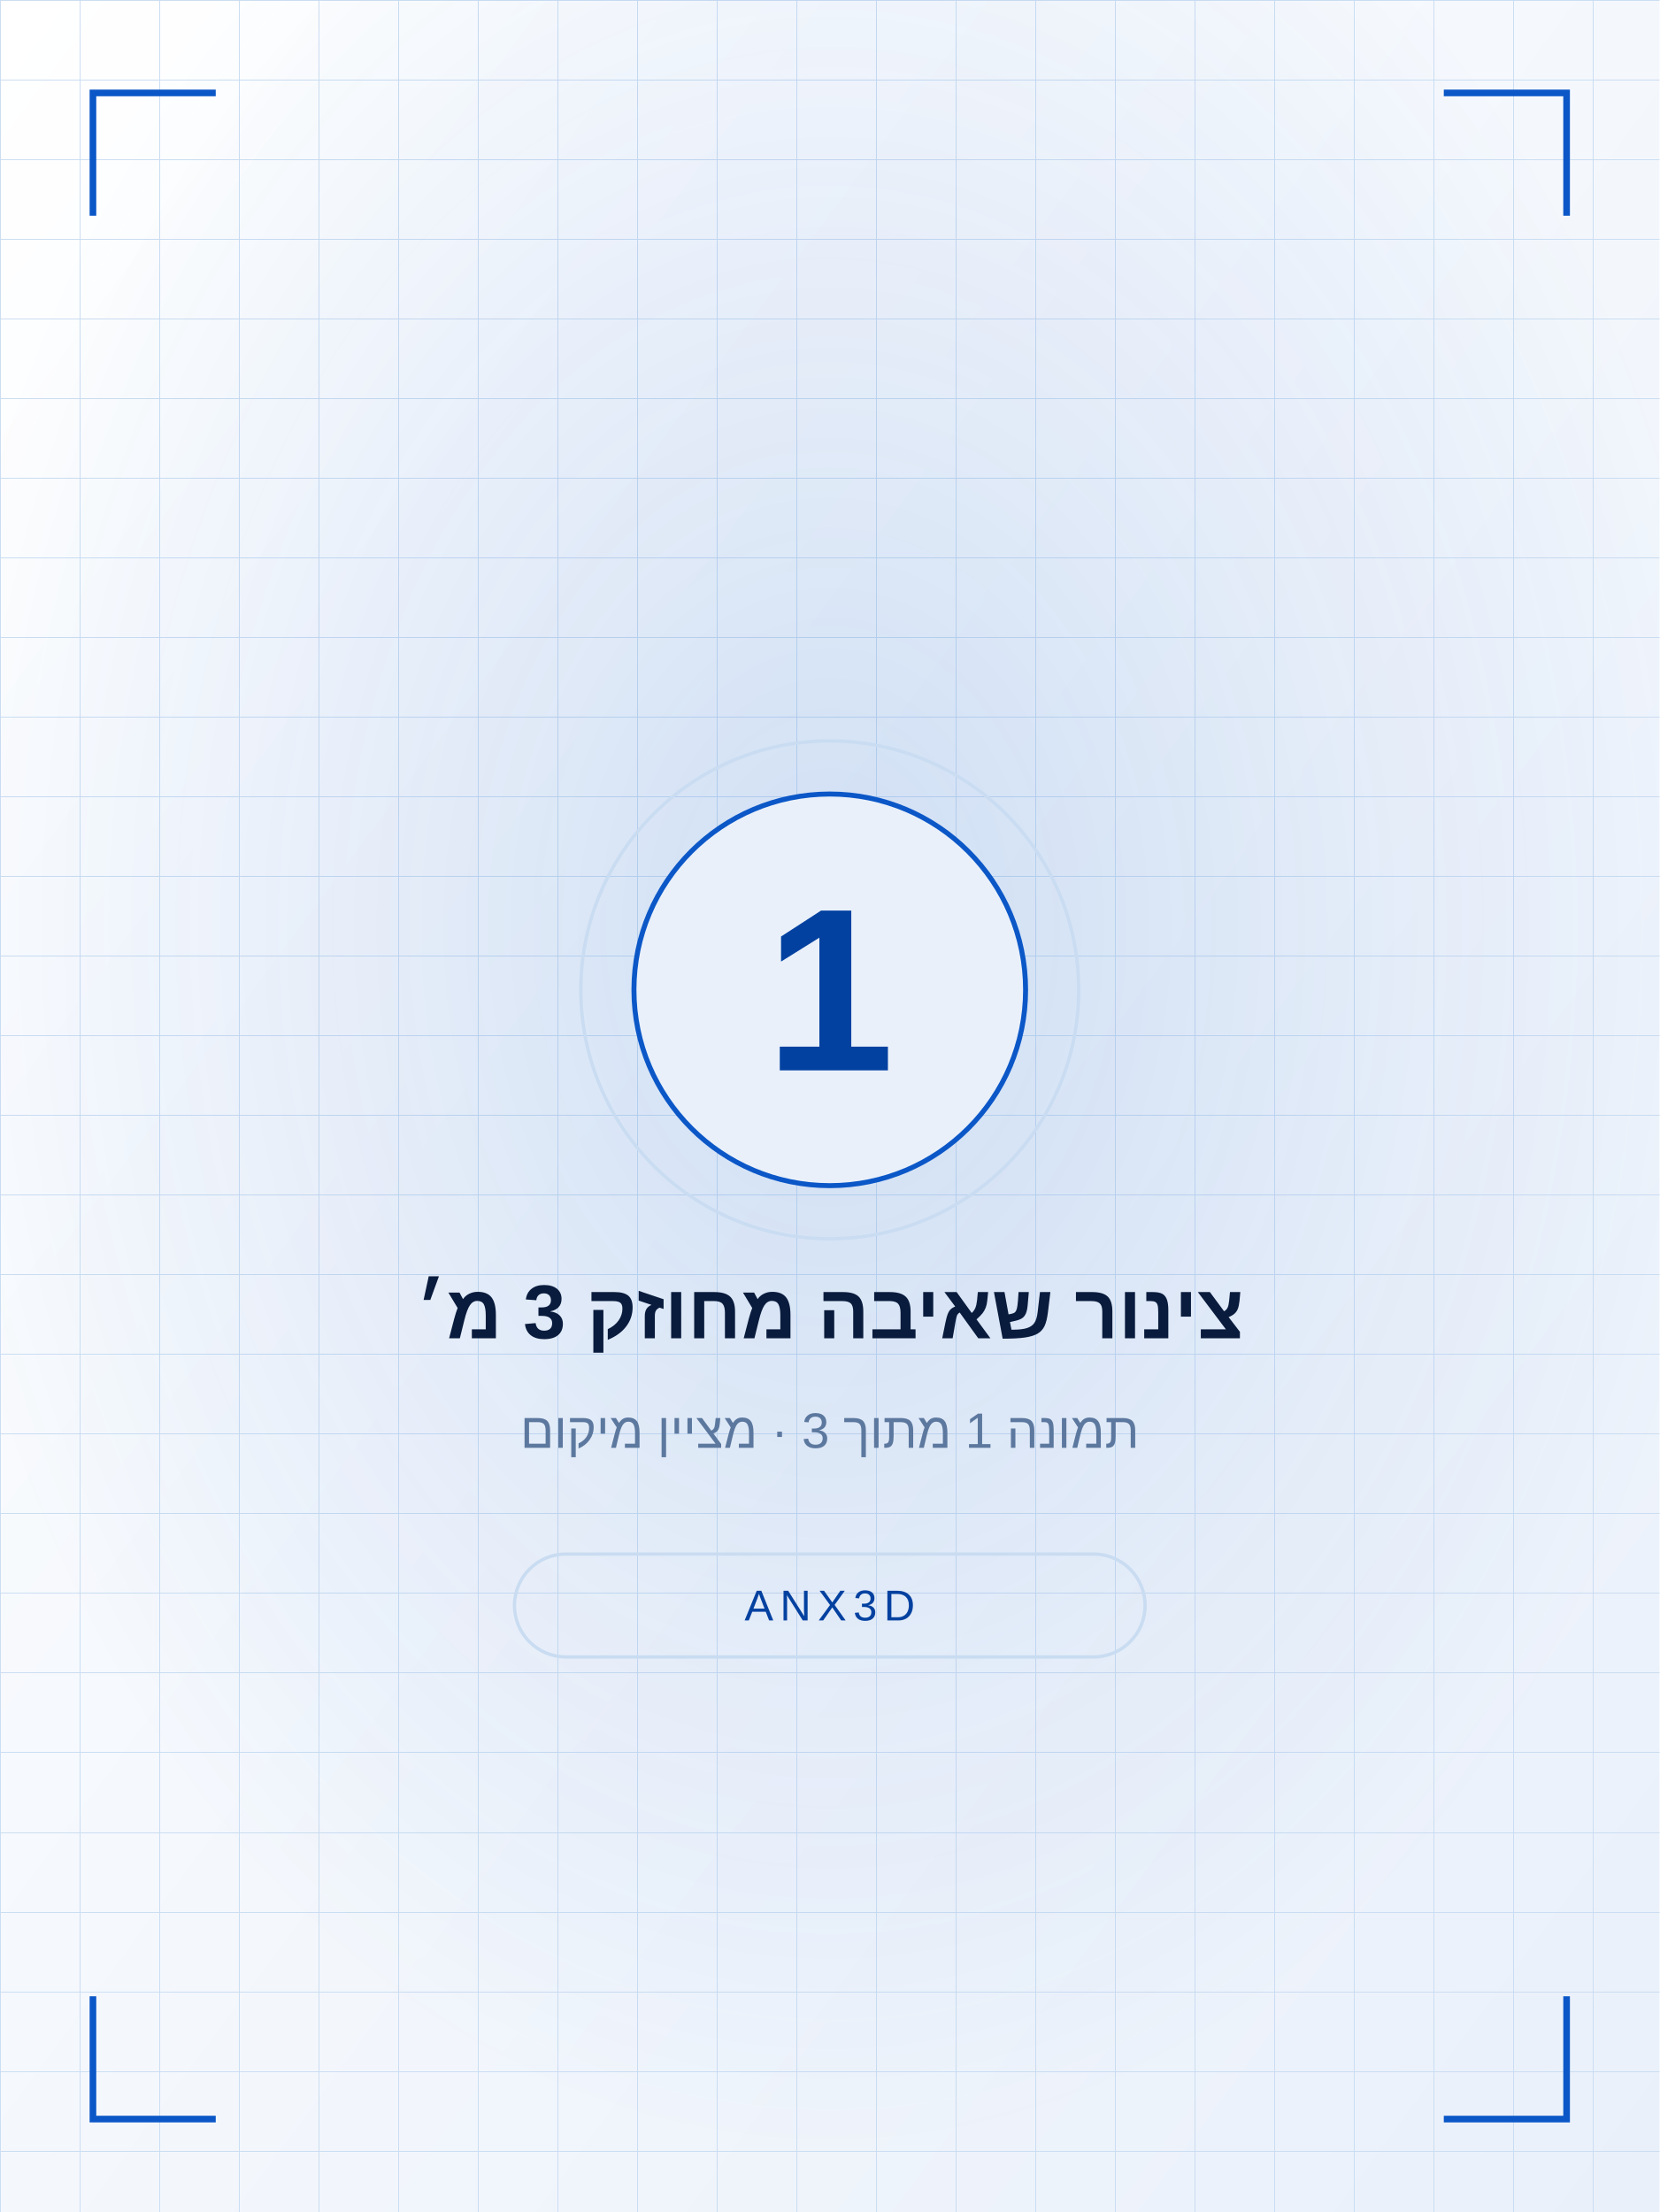
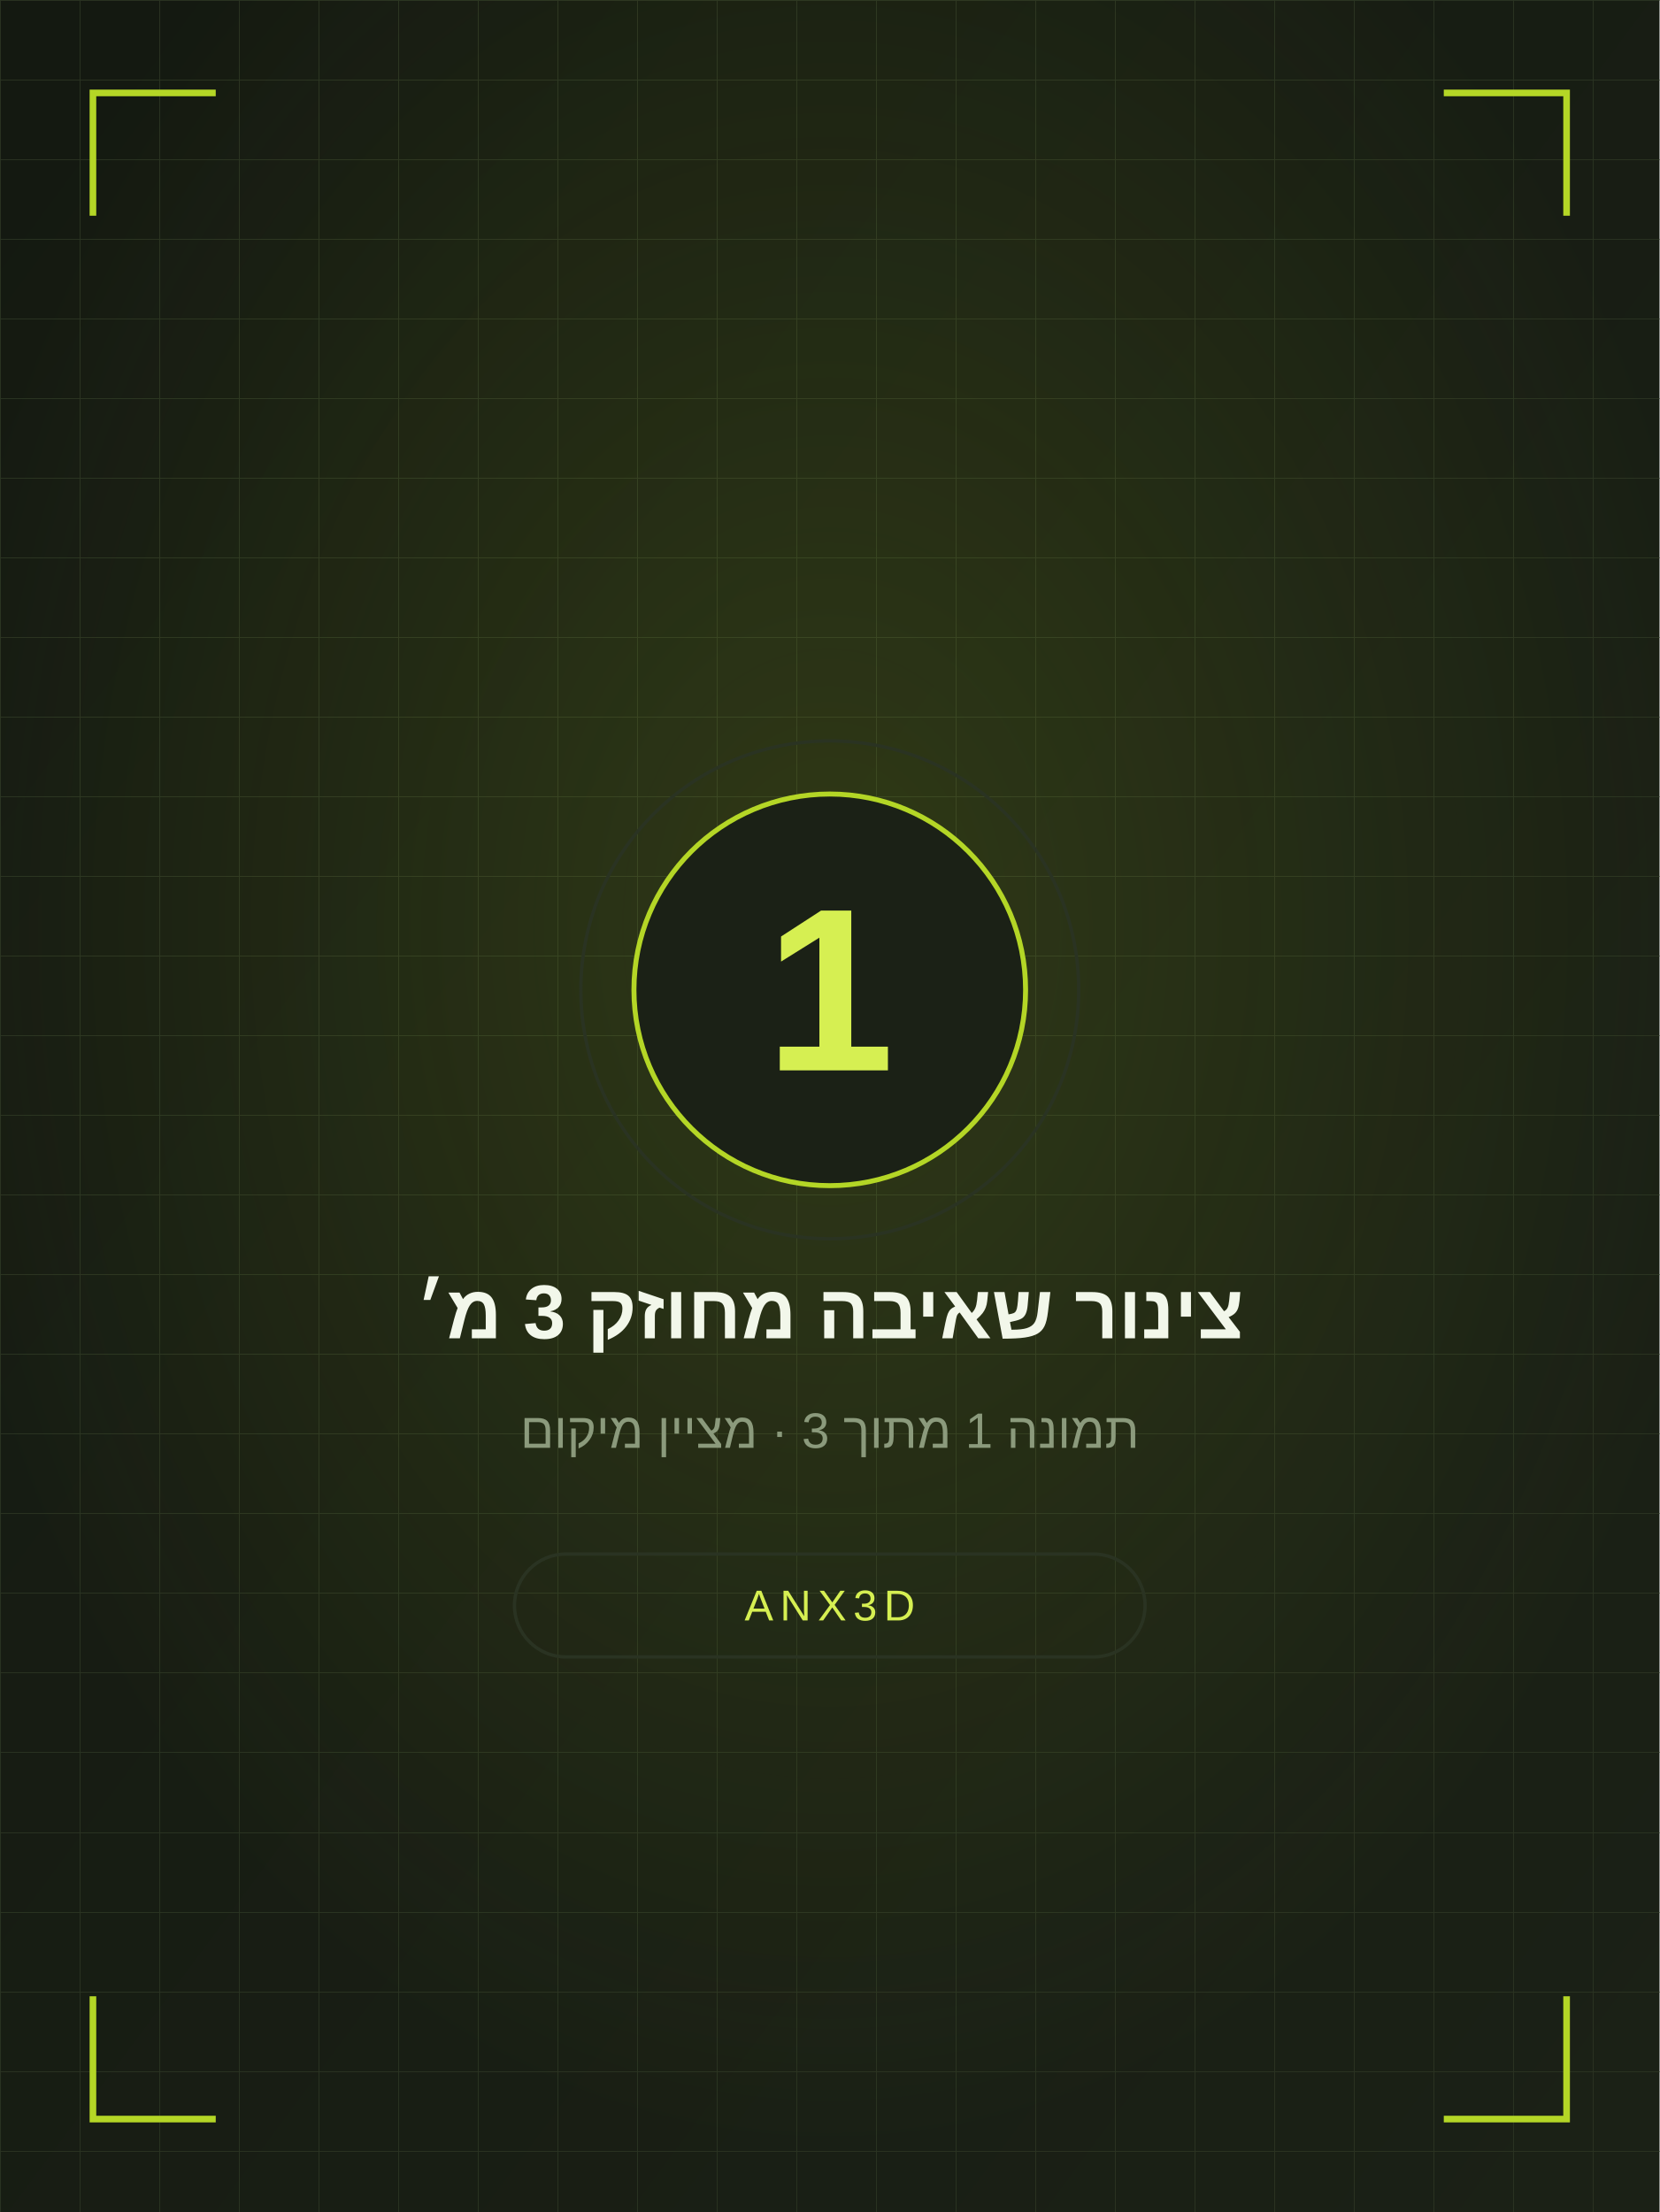
<svg xmlns="http://www.w3.org/2000/svg" width="1000" height="1333" viewBox="0 0 1000 1333" role="img" aria-label="צינור שאיבה מחוזק 3 מ׳ — תמונה 1 מתוך 3 (מציין מיקום)">
  <defs>
    <linearGradient id="bg" x1="0" y1="0" x2="1" y2="1">
-       <stop offset="0%" stop-color="#ffffff" />
-       <stop offset="100%" stop-color="#e9f0fa" />
+       <stop offset="0%" stop-color="#141911" />
+       <stop offset="100%" stop-color="#1b2116" />
    </linearGradient>
    <pattern id="grid" width="48" height="48" patternUnits="userSpaceOnUse">
-       <path d="M48 0H0V48" fill="none" stroke="#c9dcf1" stroke-width="1" />
+       <path d="M48 0H0V48" fill="none" stroke="#2a3322" stroke-width="1" />
    </pattern>
    <radialGradient id="glow" cx="50%" cy="42%" r="55%">
-       <stop offset="0%" stop-color="#0b57c7" stop-opacity="0.16" />
-       <stop offset="100%" stop-color="#0b57c7" stop-opacity="0" />
+       <stop offset="0%" stop-color="#b4d626" stop-opacity="0.16" />
+       <stop offset="100%" stop-color="#b4d626" stop-opacity="0" />
    </radialGradient>
  </defs>
  <rect width="1000" height="1333" fill="url(#bg)" />
  <rect width="1000" height="1333" fill="url(#grid)" />
  <rect width="1000" height="1333" fill="url(#glow)" />
-   <path d="M56 128V56h72" fill="none" stroke="#0b57c7" stroke-width="4" stroke-linecap="square" />
-   <path d="M872 56h72v72" fill="none" stroke="#0b57c7" stroke-width="4" stroke-linecap="square" />
-   <path d="M944 1205v72h-72" fill="none" stroke="#0b57c7" stroke-width="4" stroke-linecap="square" />
-   <path d="M128 1277H56v-72" fill="none" stroke="#0b57c7" stroke-width="4" stroke-linecap="square" />
-   <circle cx="500" cy="596.5" r="150" fill="none" stroke="#c9dcf1" stroke-width="2" />
-   <circle cx="500" cy="596.5" r="118" fill="#e9f0fa" stroke="#0b57c7" stroke-width="3" />
-   <text x="500" y="596.5" text-anchor="middle" dominant-baseline="central" font-family="Heebo, Arial, sans-serif" font-size="140" font-weight="700" fill="#0341a0">1</text>
-   <text x="500" y="806.5" text-anchor="middle" direction="rtl" font-family="Heebo, Arial, sans-serif" font-size="46" font-weight="700" fill="#0a1c3d">צינור שאיבה מחוזק 3 מ׳</text>
-   <text x="500" y="872.5" text-anchor="middle" direction="rtl" font-family="Heebo, Arial, sans-serif" font-size="30" fill="#5c789e">תמונה 1 מתוך 3 · מציין מיקום</text>
-   <rect x="310" y="936.5" width="380" height="62" rx="31" fill="none" stroke="#c9dcf1" stroke-width="2" />
-   <text x="500" y="967.5" text-anchor="middle" dominant-baseline="central" font-family="Heebo, Arial, sans-serif" font-size="26" letter-spacing="4" fill="#0341a0">ANX3D</text>
+   <path d="M56 128V56h72" fill="none" stroke="#b4d626" stroke-width="4" stroke-linecap="square" />
+   <path d="M872 56h72v72" fill="none" stroke="#b4d626" stroke-width="4" stroke-linecap="square" />
+   <path d="M944 1205v72h-72" fill="none" stroke="#b4d626" stroke-width="4" stroke-linecap="square" />
+   <path d="M128 1277H56v-72" fill="none" stroke="#b4d626" stroke-width="4" stroke-linecap="square" />
+   <circle cx="500" cy="596.5" r="150" fill="none" stroke="#2a3322" stroke-width="2" />
+   <circle cx="500" cy="596.5" r="118" fill="#1b2116" stroke="#b4d626" stroke-width="3" />
+   <text x="500" y="596.5" text-anchor="middle" dominant-baseline="central" font-family="Heebo, Arial, sans-serif" font-size="140" font-weight="700" fill="#d6ef52">1</text>
+   <text x="500" y="806.5" text-anchor="middle" direction="rtl" font-family="Heebo, Arial, sans-serif" font-size="46" font-weight="700" fill="#f2f7ea">צינור שאיבה מחוזק 3 מ׳</text>
+   <text x="500" y="872.5" text-anchor="middle" direction="rtl" font-family="Heebo, Arial, sans-serif" font-size="30" fill="#8b9a7c">תמונה 1 מתוך 3 · מציין מיקום</text>
+   <rect x="310" y="936.5" width="380" height="62" rx="31" fill="none" stroke="#2a3322" stroke-width="2" />
+   <text x="500" y="967.5" text-anchor="middle" dominant-baseline="central" font-family="Heebo, Arial, sans-serif" font-size="26" letter-spacing="4" fill="#d6ef52">ANX3D</text>
</svg>
